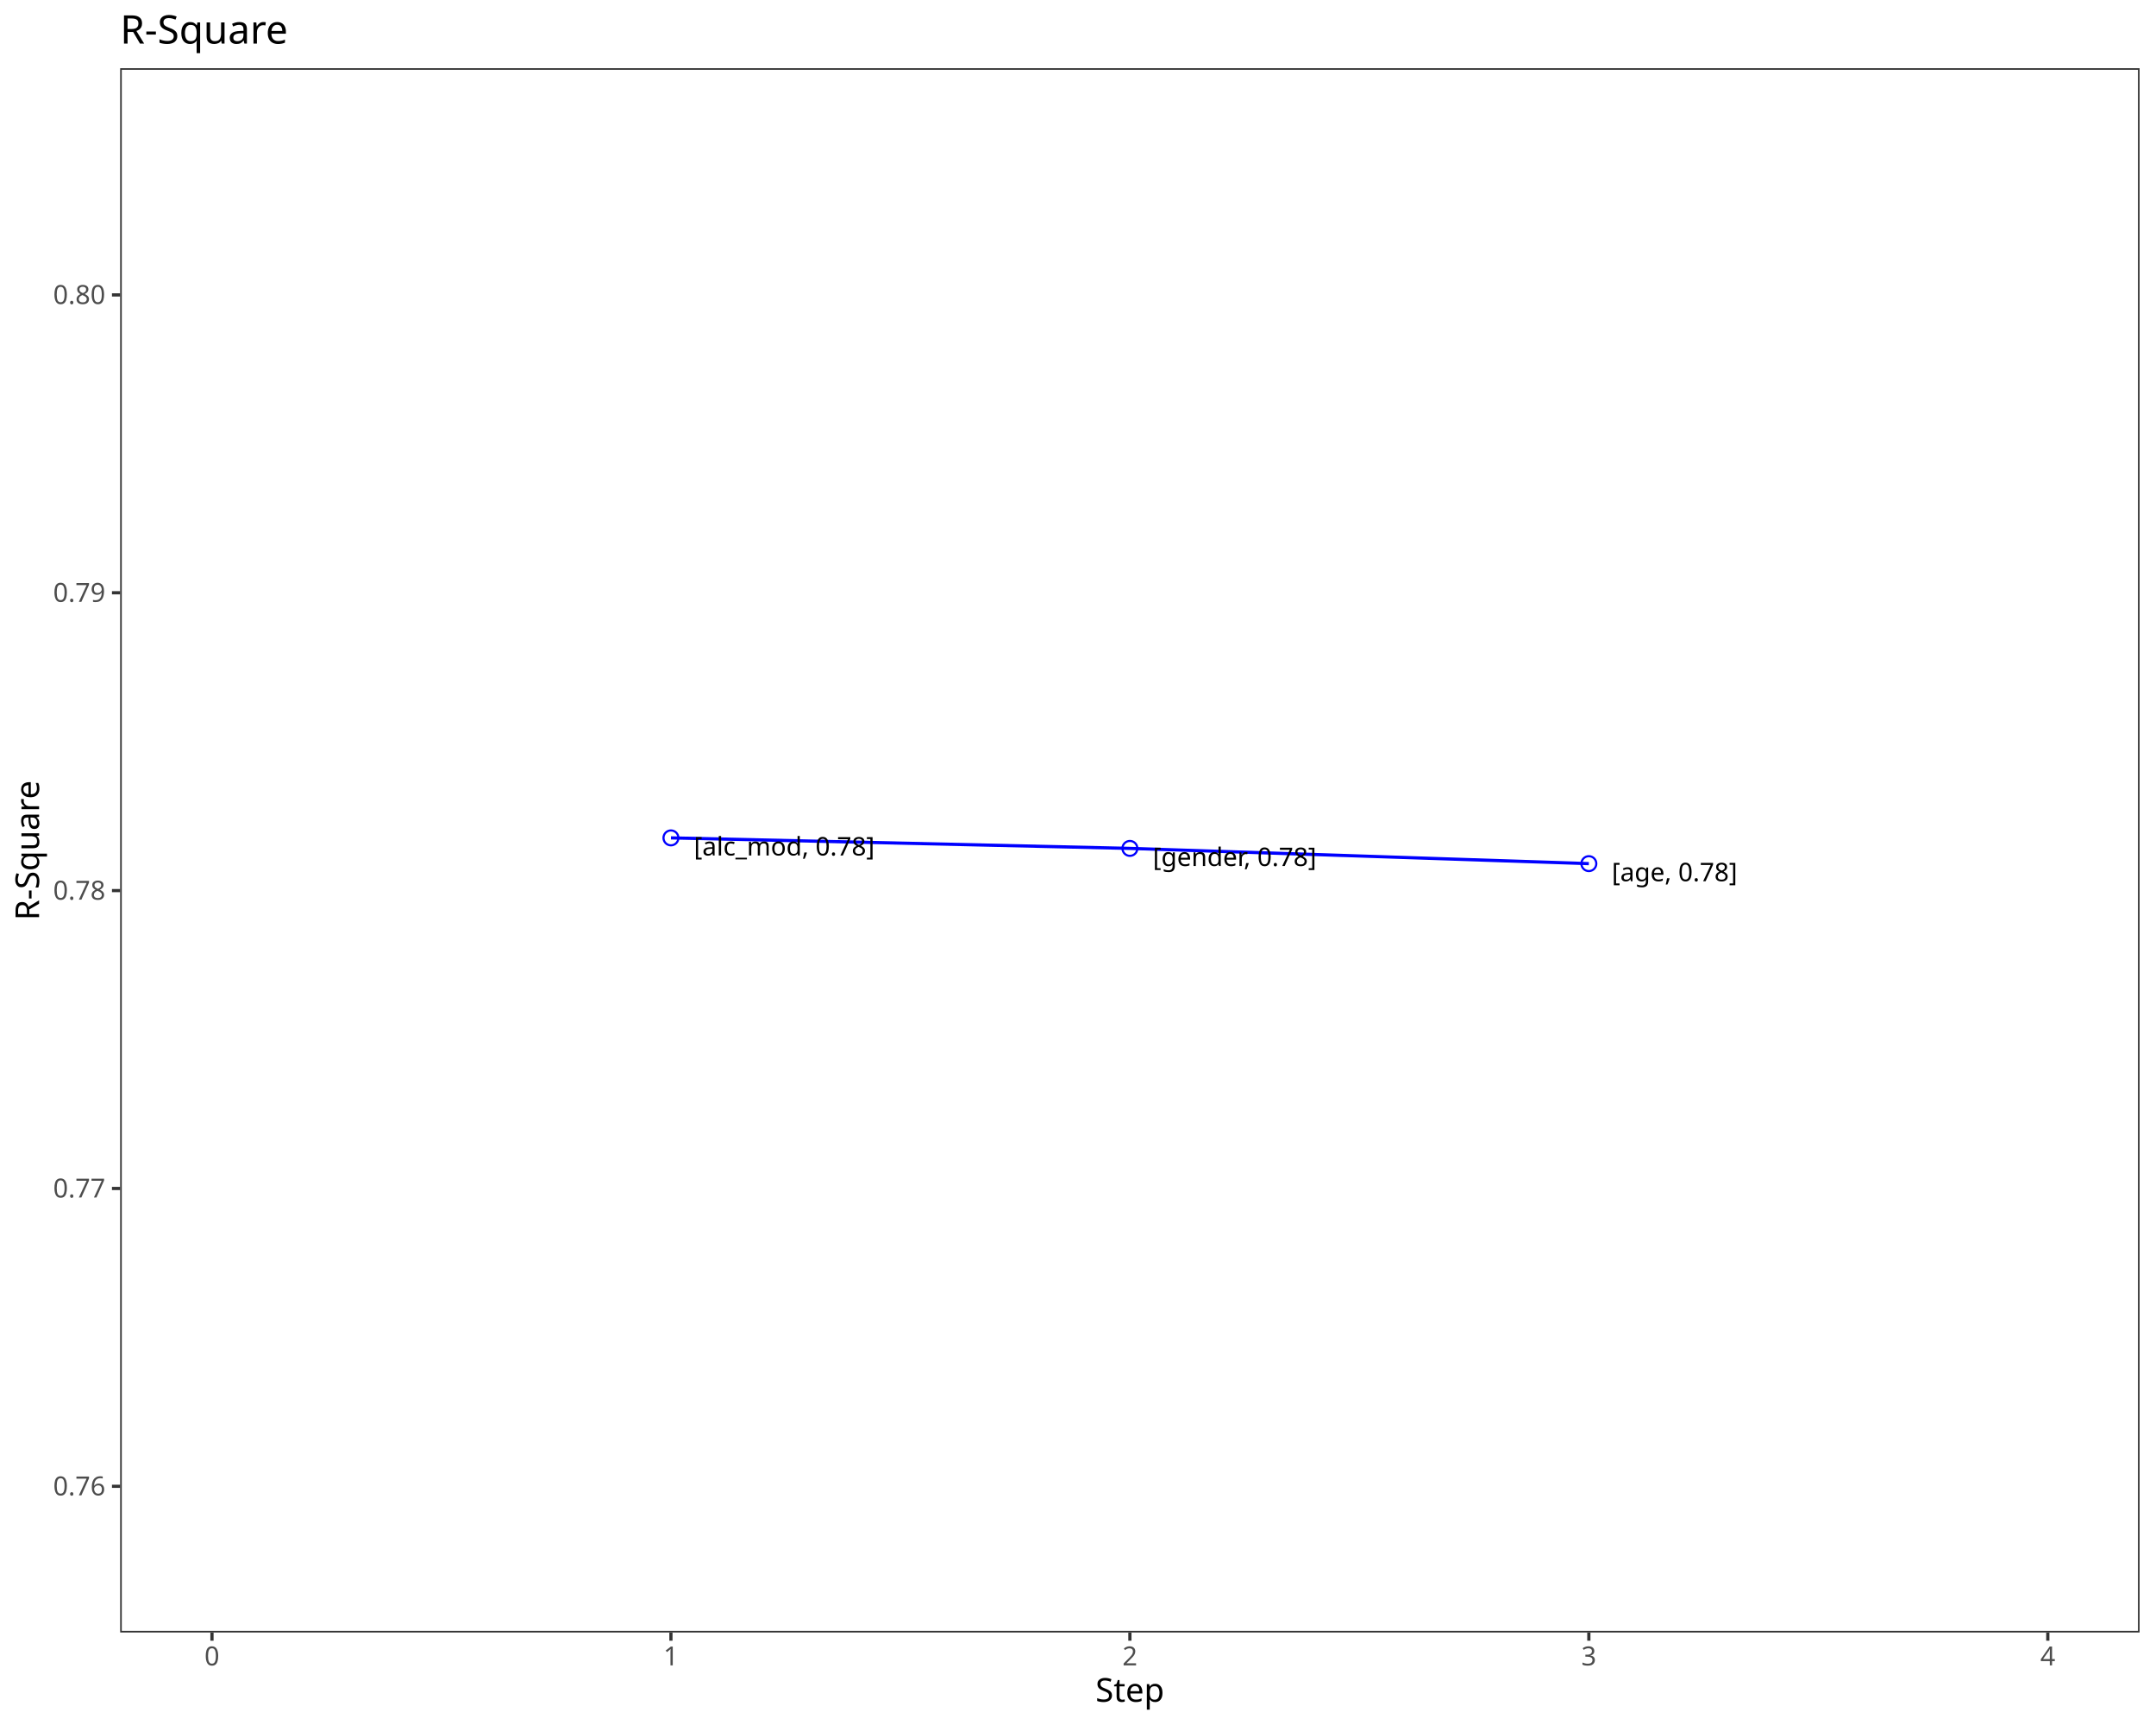
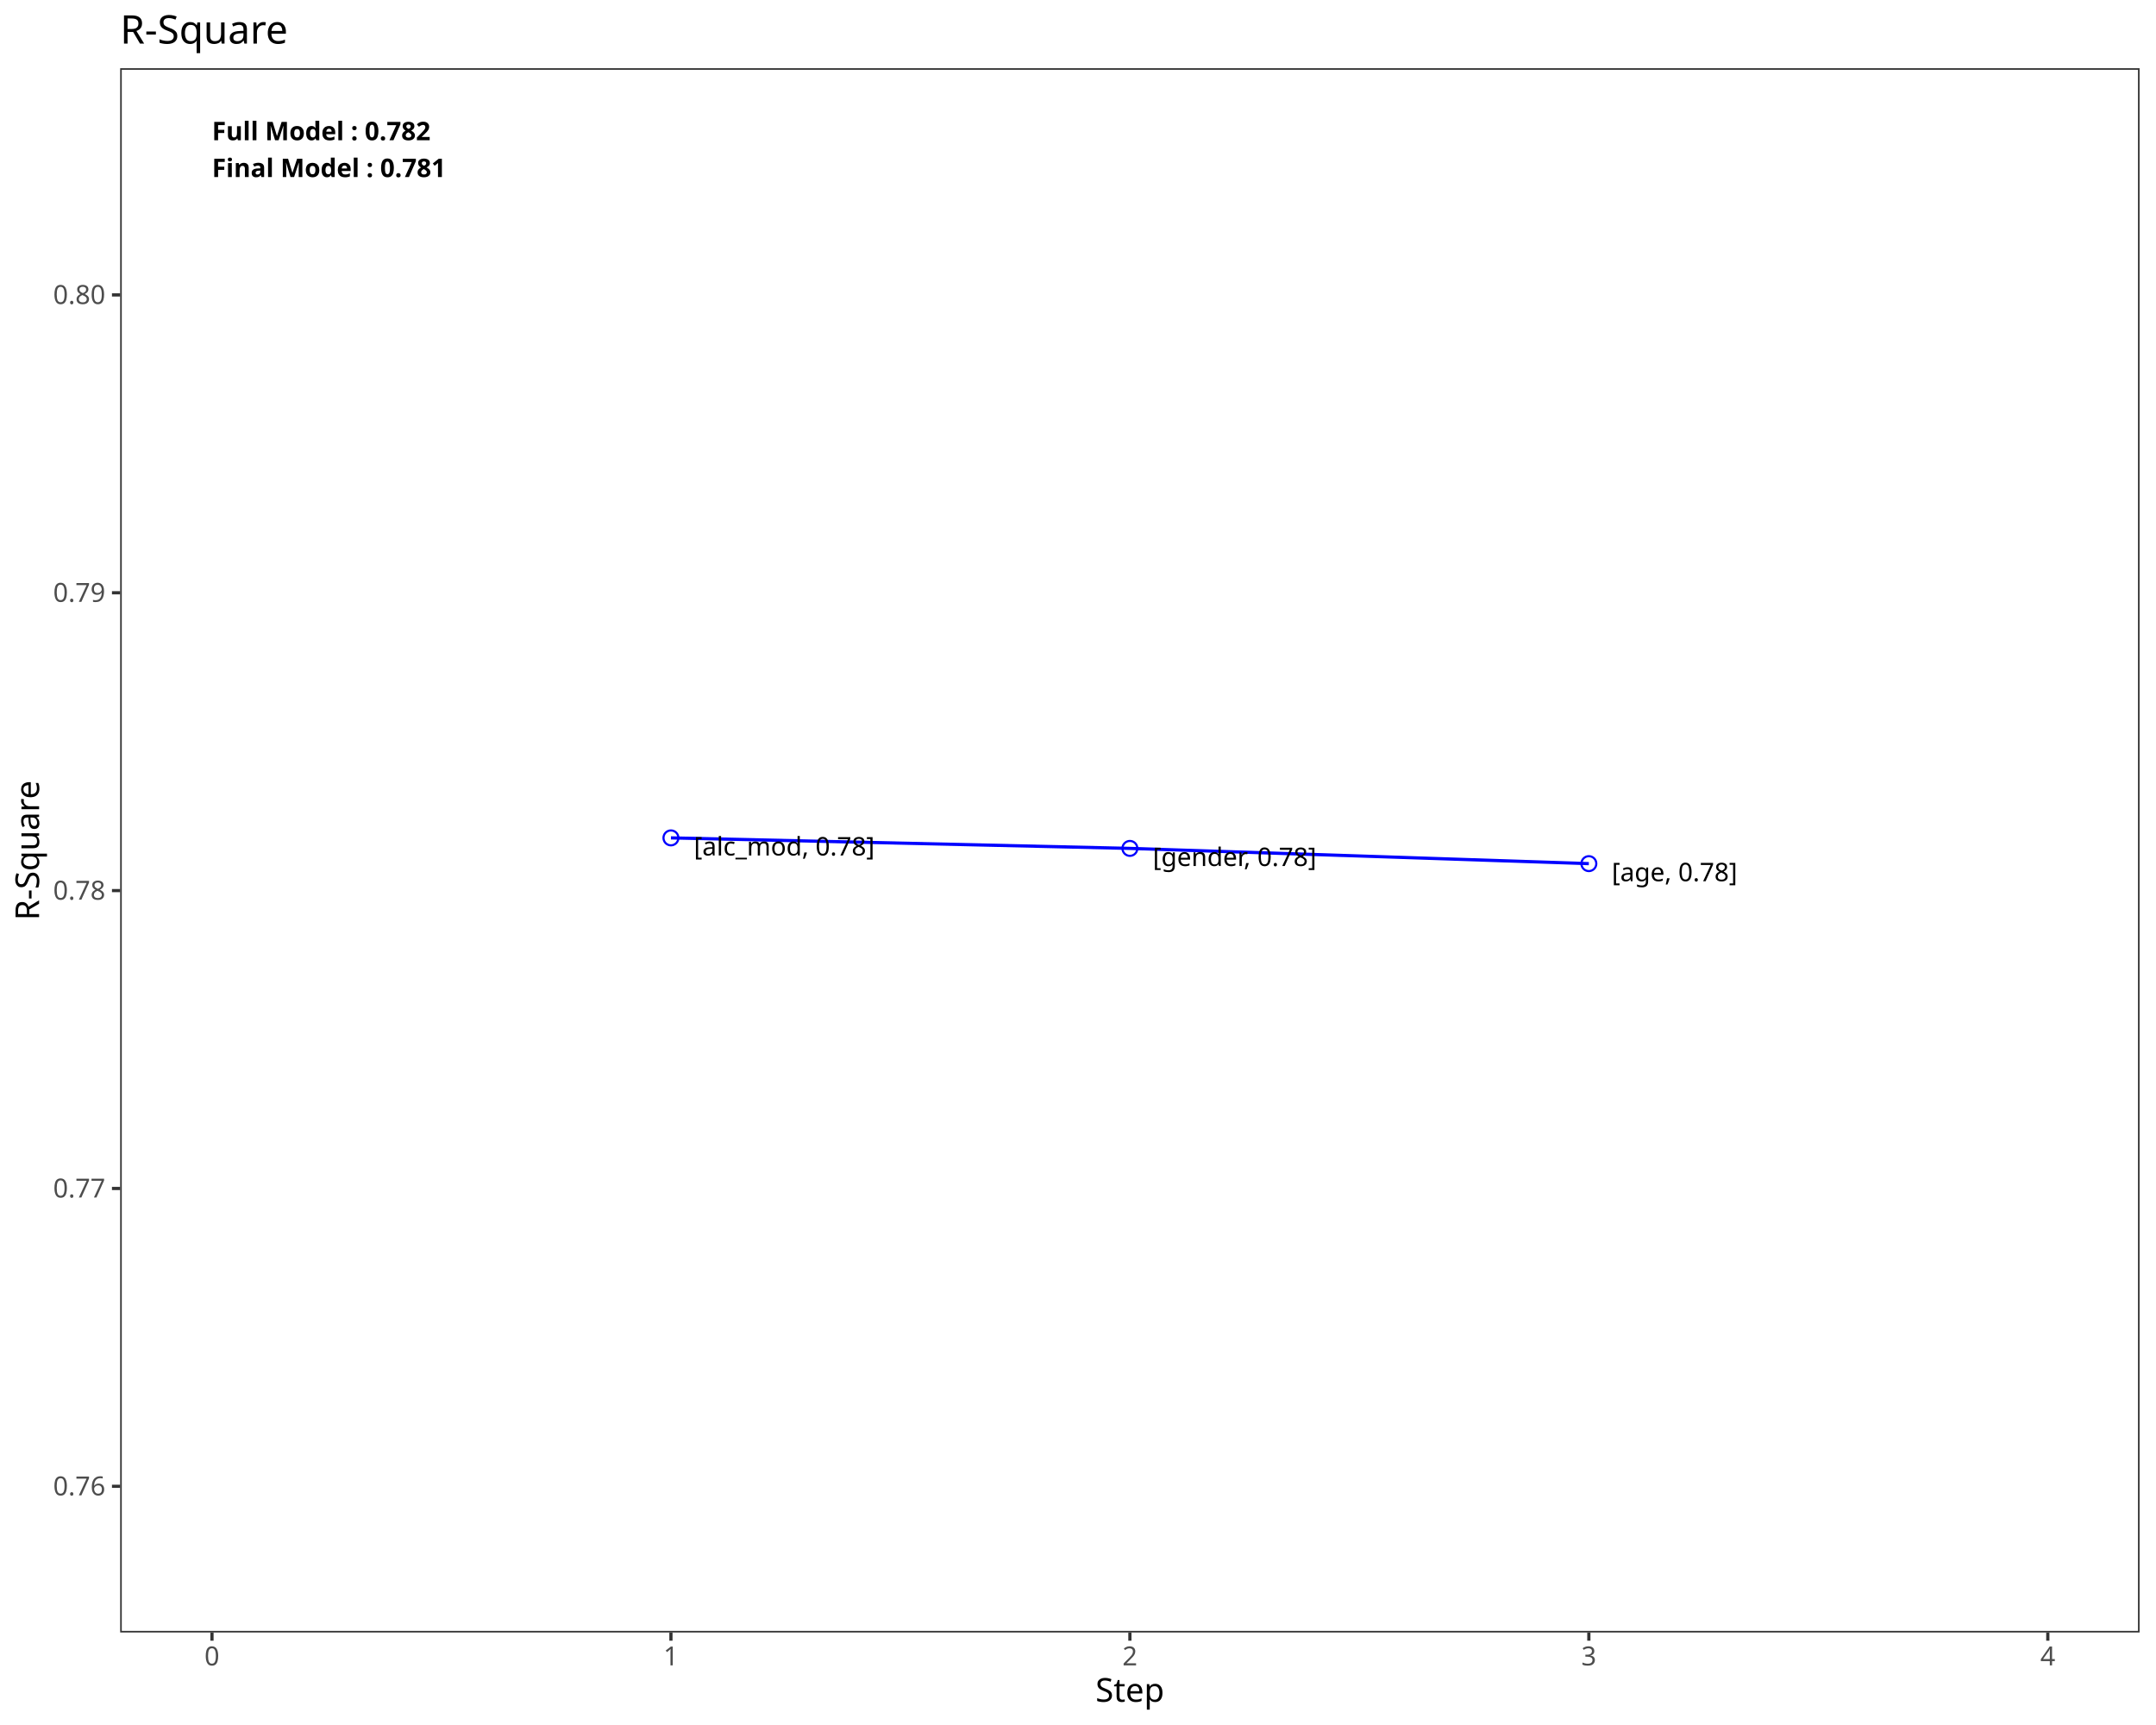
<svg xmlns="http://www.w3.org/2000/svg" class="svglite" data-engine-version="2.0" width="720.00pt" height="576.00pt" viewBox="0 0 720.00 576.00">
  <defs>
    <style type="text/css">
    .svglite line, .svglite polyline, .svglite polygon, .svglite path, .svglite rect, .svglite circle {
      fill: none;
      stroke: #000000;
      stroke-linecap: round;
      stroke-linejoin: round;
      stroke-miterlimit: 10.00;
    }
  </style>
  </defs>
  <rect width="100%" height="100%" style="stroke: none; fill: #FFFFFF;" />
  <defs>
    <clipPath id="cpMC4wMHw3MjAuMDB8MC4wMHw1NzYuMDA=">
      <rect x="0.00" y="0.00" width="720.00" height="576.00" />
    </clipPath>
  </defs>
  <g clip-path="url(#cpMC4wMHw3MjAuMDB8MC4wMHw1NzYuMDA=)">
    <rect x="0.00" y="0.00" width="720.00" height="576.00" style="stroke-width: 1.07; stroke: #FFFFFF; fill: #FFFFFF;" />
  </g>
  <defs>
    <clipPath id="cpNDAuMTN8NzE0LjUyfDIyLjc4fDU0NS4xMQ==">
      <rect x="40.13" y="22.78" width="674.39" height="522.33" />
    </clipPath>
  </defs>
  <g clip-path="url(#cpNDAuMTN8NzE0LjUyfDIyLjc4fDU0NS4xMQ==)">
    <rect x="40.13" y="22.78" width="674.39" height="522.33" style="stroke-width: 1.07; stroke: none; fill: #FFFFFF;" />
    <polyline points="224.06,279.78 377.33,283.29 530.60,288.38 " style="stroke-width: 1.07; stroke: #0000FF; stroke-linecap: butt;" />
    <circle cx="224.06" cy="279.78" r="2.49" style="stroke-width: 0.71; stroke: #0000FF;" />
    <circle cx="377.33" cy="283.29" r="2.49" style="stroke-width: 0.71; stroke: #0000FF;" />
    <circle cx="530.60" cy="288.38" r="2.49" style="stroke-width: 0.71; stroke: #0000FF;" />
    <text x="231.72" y="285.65" style="font-size: 8.54px; font-family: sans;" textLength="58.37px" lengthAdjust="spacingAndGlyphs">[alc_mod, 0.78]</text>
    <text x="384.99" y="289.17" style="font-size: 8.54px; font-family: sans;" textLength="52.68px" lengthAdjust="spacingAndGlyphs">[gender, 0.78]</text>
    <text x="538.26" y="294.25" style="font-size: 8.54px; font-family: sans;" textLength="40.34px" lengthAdjust="spacingAndGlyphs">[age, 0.78]</text>
+     <text x="70.79" y="46.82" style="font-size: 8.54px; font-weight: bold; font-family: sans;" textLength="72.59px" lengthAdjust="spacingAndGlyphs"> Full Model  : 0.782</text>
+     <text x="70.79" y="59.12" style="font-size: 8.54px; font-weight: bold; font-family: sans;" textLength="72.60px" lengthAdjust="spacingAndGlyphs">Final Model : 0.781</text>
    <rect x="40.13" y="22.78" width="674.39" height="522.33" style="stroke-width: 1.07; stroke: #333333;" />
  </g>
  <g clip-path="url(#cpMC4wMHw3MjAuMDB8MC4wMHw1NzYuMDA=)">
    <text x="35.20" y="499.32" text-anchor="end" style="font-size: 8.80px; fill: #4D4D4D; font-family: sans;" textLength="17.13px" lengthAdjust="spacingAndGlyphs">0.76</text>
    <text x="35.20" y="399.86" text-anchor="end" style="font-size: 8.80px; fill: #4D4D4D; font-family: sans;" textLength="17.13px" lengthAdjust="spacingAndGlyphs">0.77</text>
    <text x="35.20" y="300.41" text-anchor="end" style="font-size: 8.80px; fill: #4D4D4D; font-family: sans;" textLength="17.13px" lengthAdjust="spacingAndGlyphs">0.78</text>
    <text x="35.20" y="200.96" text-anchor="end" style="font-size: 8.80px; fill: #4D4D4D; font-family: sans;" textLength="17.13px" lengthAdjust="spacingAndGlyphs">0.79</text>
    <text x="35.20" y="101.50" text-anchor="end" style="font-size: 8.80px; fill: #4D4D4D; font-family: sans;" textLength="17.13px" lengthAdjust="spacingAndGlyphs">0.80</text>
    <polyline points="37.39,496.29 40.13,496.29 " style="stroke-width: 1.07; stroke: #333333; stroke-linecap: butt;" />
    <polyline points="37.39,396.84 40.13,396.84 " style="stroke-width: 1.07; stroke: #333333; stroke-linecap: butt;" />
    <polyline points="37.39,297.38 40.13,297.38 " style="stroke-width: 1.07; stroke: #333333; stroke-linecap: butt;" />
    <polyline points="37.39,197.93 40.13,197.93 " style="stroke-width: 1.07; stroke: #333333; stroke-linecap: butt;" />
    <polyline points="37.39,98.47 40.13,98.47 " style="stroke-width: 1.07; stroke: #333333; stroke-linecap: butt;" />
    <polyline points="70.79,547.85 70.79,545.11 " style="stroke-width: 1.07; stroke: #333333; stroke-linecap: butt;" />
    <polyline points="224.06,547.85 224.06,545.11 " style="stroke-width: 1.07; stroke: #333333; stroke-linecap: butt;" />
    <polyline points="377.33,547.85 377.33,545.11 " style="stroke-width: 1.07; stroke: #333333; stroke-linecap: butt;" />
    <polyline points="530.60,547.85 530.60,545.11 " style="stroke-width: 1.07; stroke: #333333; stroke-linecap: butt;" />
    <polyline points="683.87,547.85 683.87,545.11 " style="stroke-width: 1.07; stroke: #333333; stroke-linecap: butt;" />
    <text x="70.79" y="556.10" text-anchor="middle" style="font-size: 8.80px; fill: #4D4D4D; font-family: sans;" textLength="4.89px" lengthAdjust="spacingAndGlyphs">0</text>
    <text x="224.06" y="556.10" text-anchor="middle" style="font-size: 8.80px; fill: #4D4D4D; font-family: sans;" textLength="4.89px" lengthAdjust="spacingAndGlyphs">1</text>
    <text x="377.33" y="556.10" text-anchor="middle" style="font-size: 8.80px; fill: #4D4D4D; font-family: sans;" textLength="4.89px" lengthAdjust="spacingAndGlyphs">2</text>
    <text x="530.60" y="556.10" text-anchor="middle" style="font-size: 8.80px; fill: #4D4D4D; font-family: sans;" textLength="4.89px" lengthAdjust="spacingAndGlyphs">3</text>
    <text x="683.87" y="556.10" text-anchor="middle" style="font-size: 8.80px; fill: #4D4D4D; font-family: sans;" textLength="4.89px" lengthAdjust="spacingAndGlyphs">4</text>
    <text x="377.33" y="568.24" text-anchor="middle" style="font-size: 11.00px; font-family: sans;" textLength="22.63px" lengthAdjust="spacingAndGlyphs">Step</text>
    <text transform="translate(13.05,283.95) rotate(-90)" text-anchor="middle" style="font-size: 11.00px; font-family: sans;" textLength="47.08px" lengthAdjust="spacingAndGlyphs">R-Square</text>
    <text x="40.13" y="14.56" style="font-size: 13.20px; font-family: sans;" textLength="56.50px" lengthAdjust="spacingAndGlyphs">R-Square</text>
  </g>
</svg>
